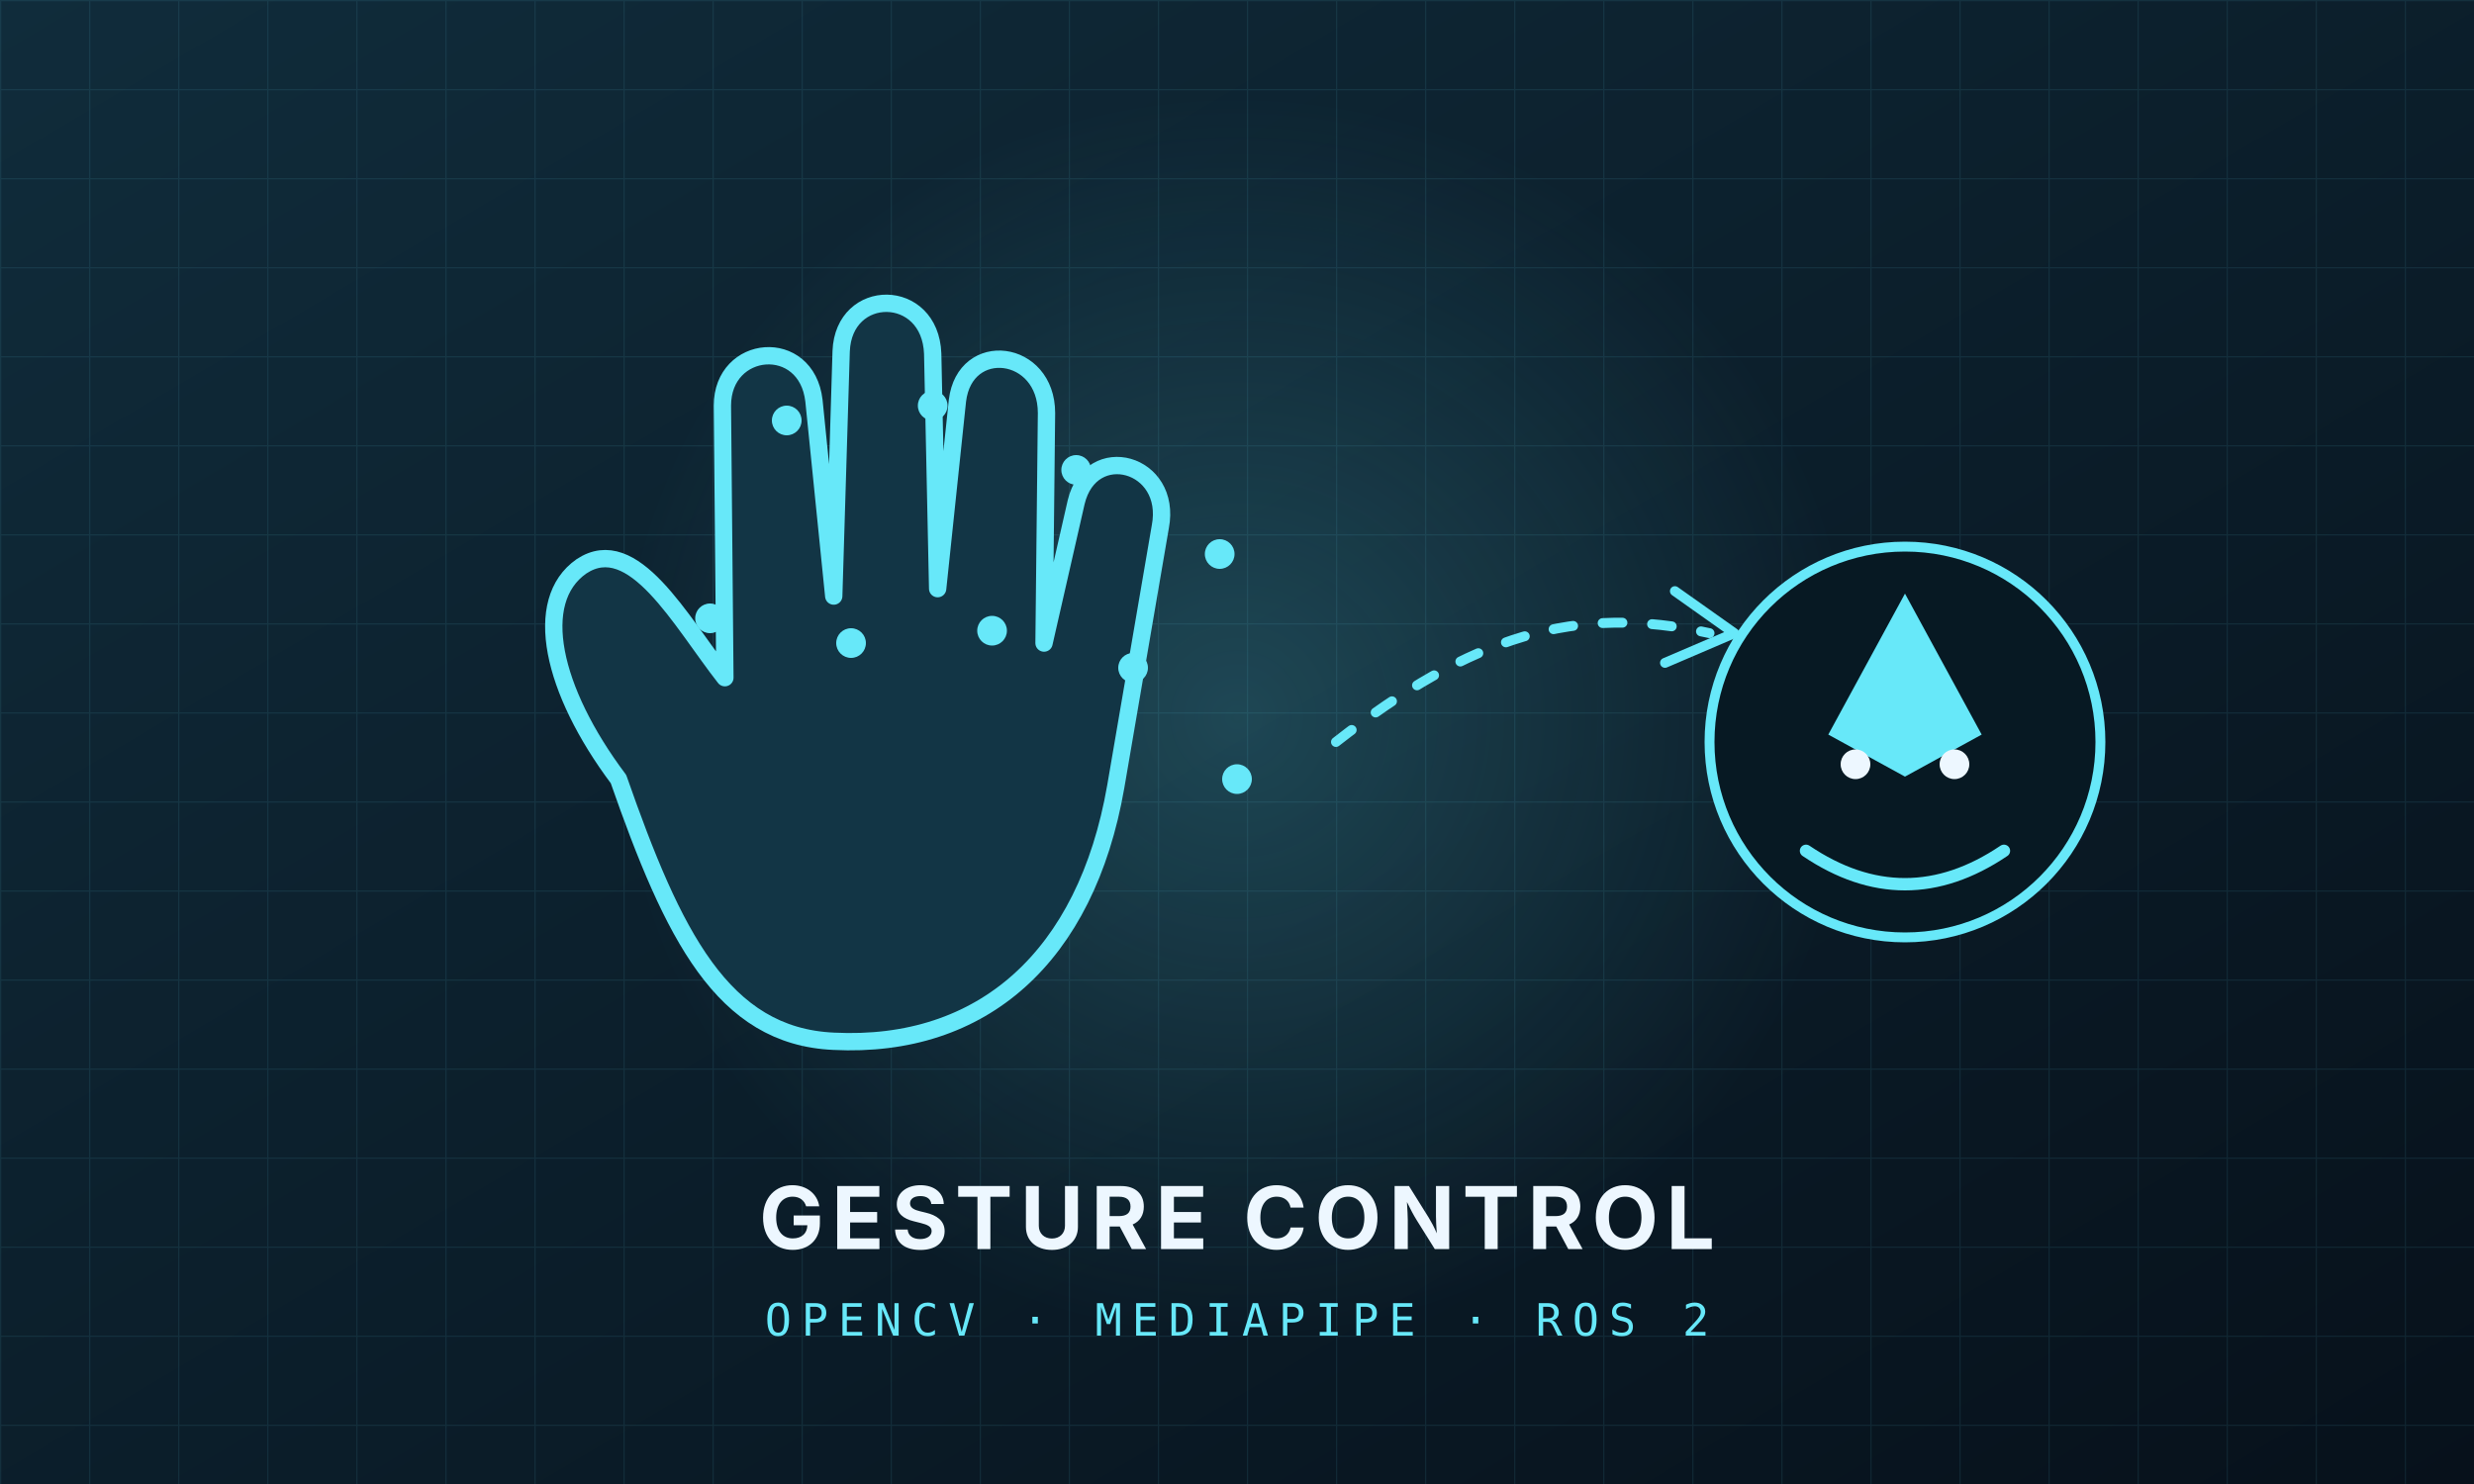
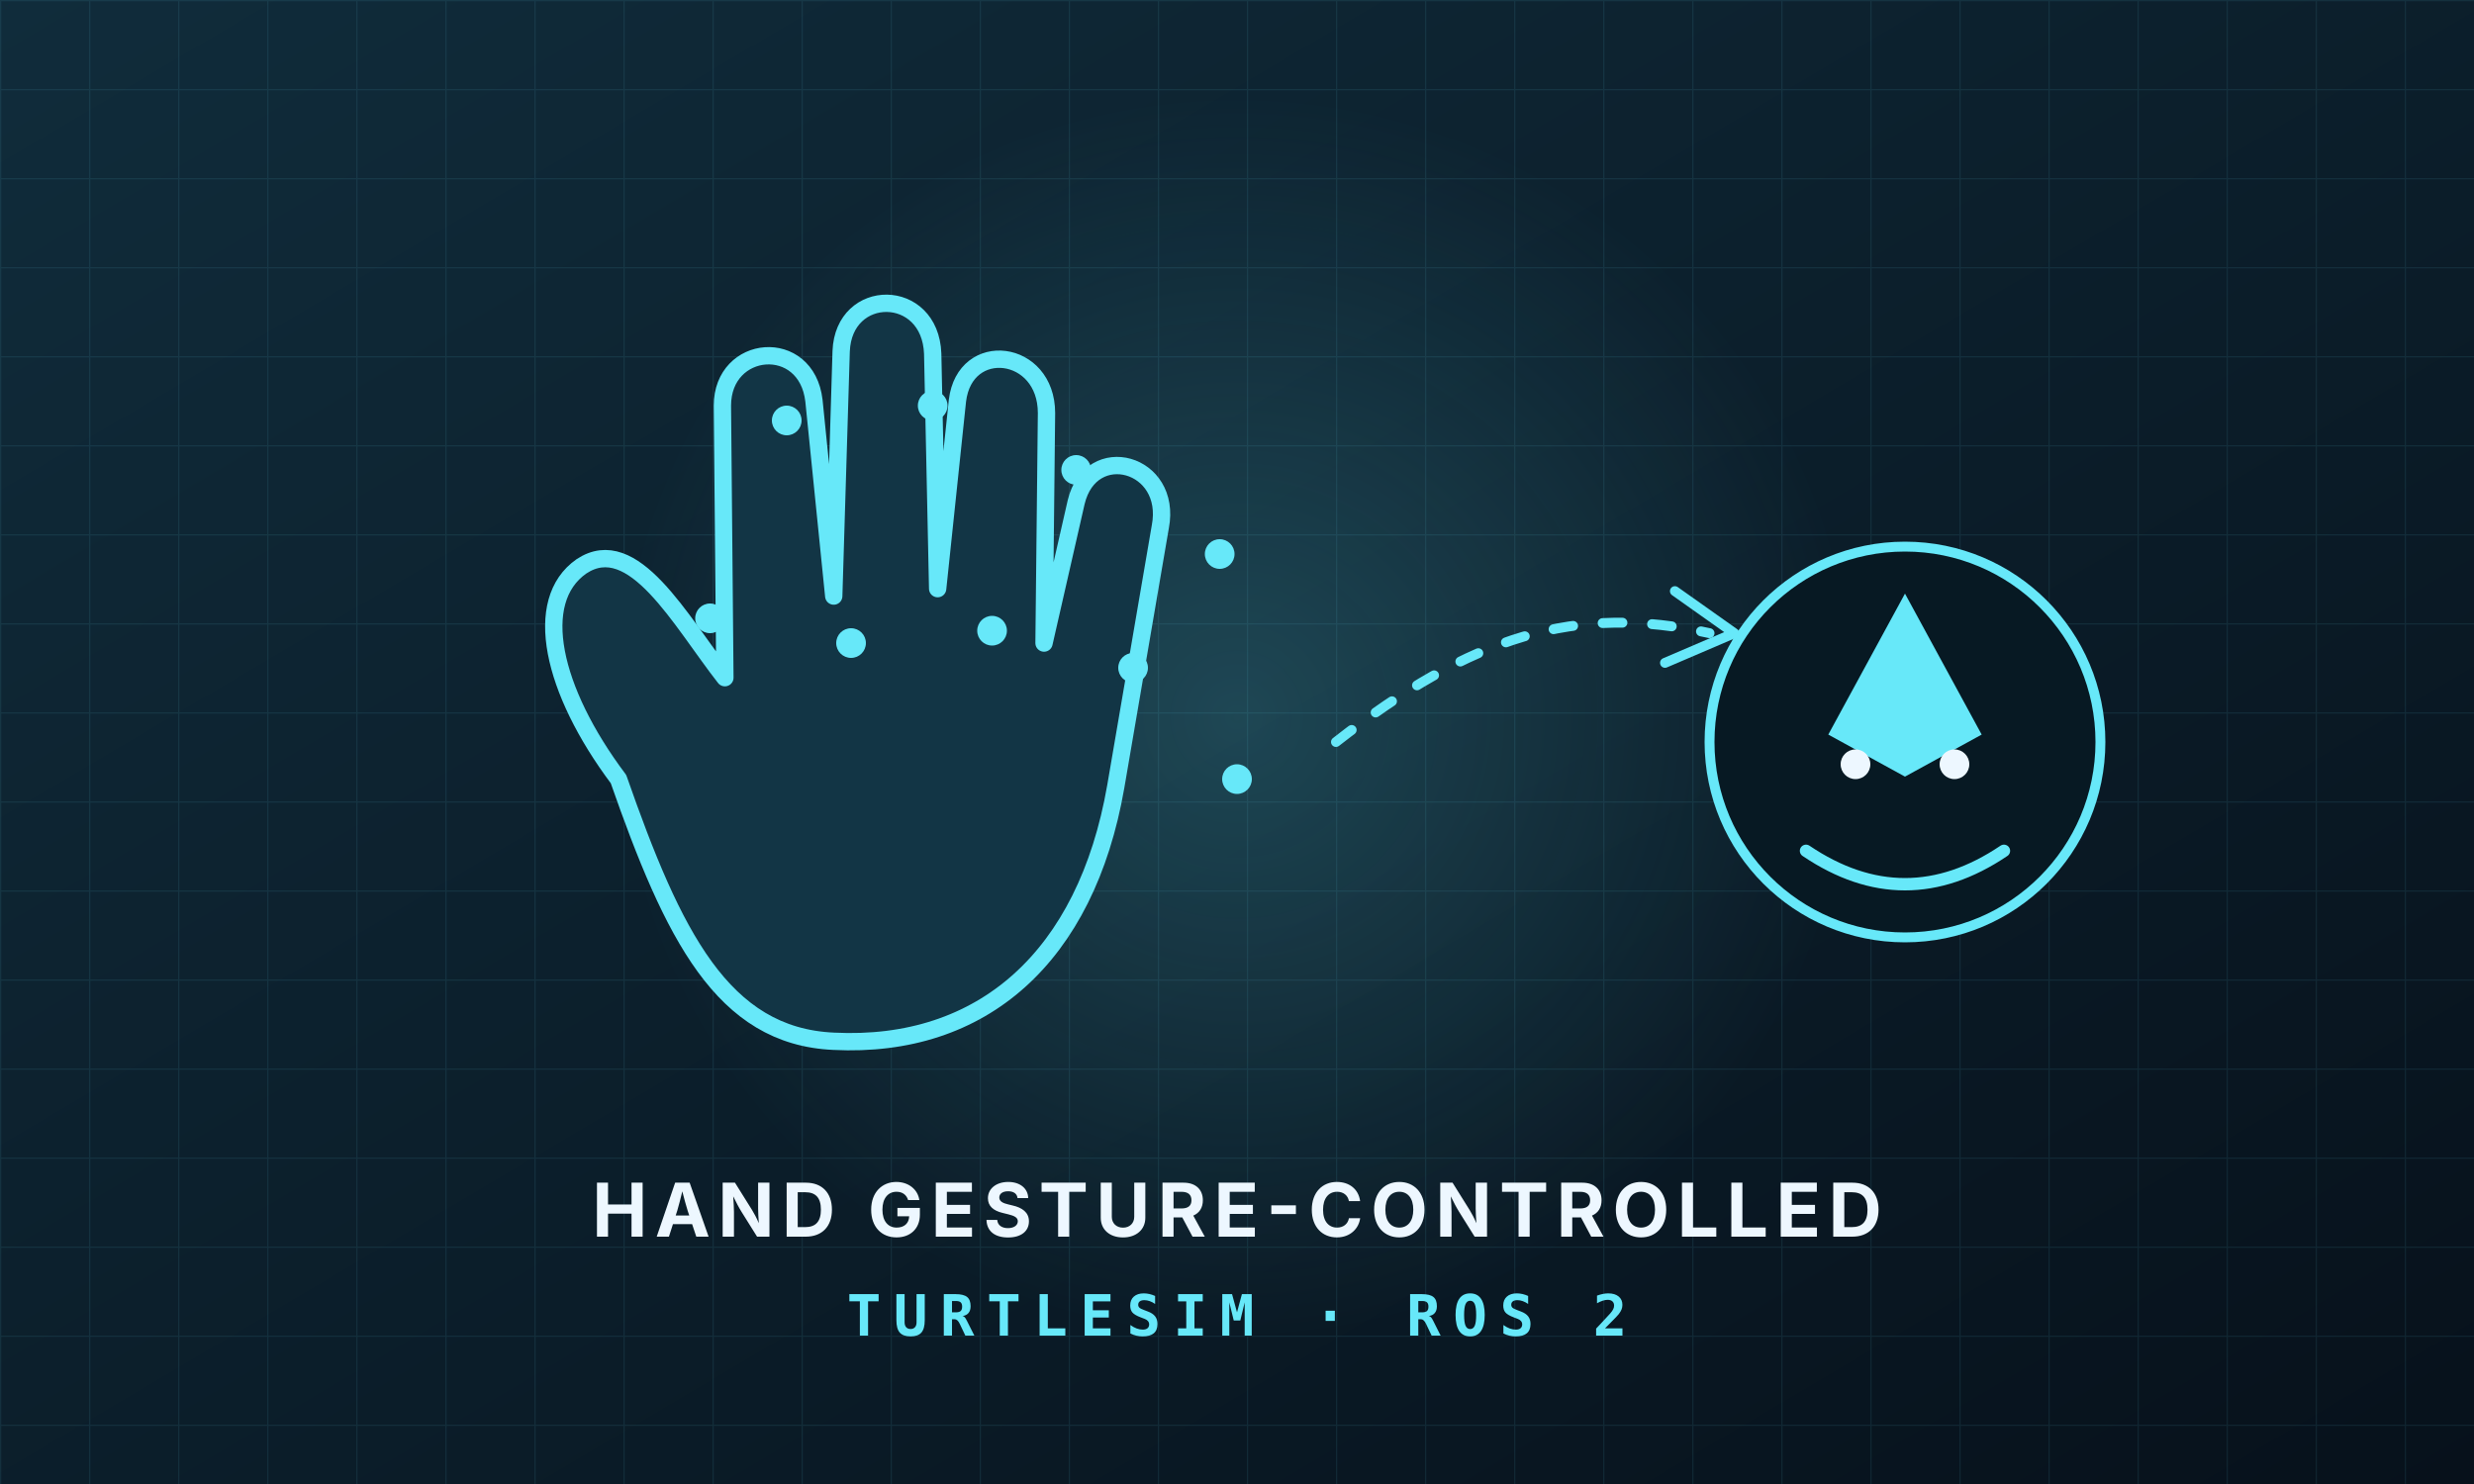
<svg xmlns="http://www.w3.org/2000/svg" viewBox="0 0 1000 600" role="img" aria-labelledby="title desc">
  <defs>
    <linearGradient id="bg" x1="0" y1="0" x2="1" y2="1">
      <stop stop-color="#102c3b" />
      <stop offset="1" stop-color="#07111b" />
    </linearGradient>
    <pattern id="grid" width="36" height="36" patternUnits="userSpaceOnUse">
      <path d="M36 0H0V36" fill="none" stroke="#67e8f9" stroke-opacity=".09" />
    </pattern>
    <radialGradient id="glow">
      <stop stop-color="#67e8f9" stop-opacity=".2" />
      <stop offset="1" stop-color="#67e8f9" stop-opacity="0" />
    </radialGradient>
    <filter id="soft">
      <feGaussianBlur stdDeviation="10" />
    </filter>
  </defs>
  <rect width="1000" height="600" fill="url(#bg)" />
  <rect width="1000" height="600" fill="url(#grid)" />
  <circle cx="500" cy="290" r="250" fill="url(#glow)" />
  <path d="M250 315c-27-36-35-72-15-86 21-14 40 22 58 45l-1-110c0-25 34-28 37-2l8 79 3-99c1-26 36-26 37 1l2 95 8-76c3-25 36-21 36 5l-1 93 13-57c6-25 39-16 34 10l-18 105c-12 69-54 106-114 103-45-2-65-43-87-106z" fill="#123545" stroke="#67e8f9" stroke-width="7" stroke-linejoin="round" />
  <g fill="#67e8f9">
    <circle cx="318" cy="170" r="6" />
    <circle cx="377" cy="164" r="6" />
    <circle cx="435" cy="190" r="6" />
    <circle cx="493" cy="224" r="6" />
    <circle cx="287" cy="250" r="6" />
    <circle cx="344" cy="260" r="6" />
    <circle cx="401" cy="255" r="6" />
    <circle cx="458" cy="270" r="6" />
    <circle cx="500" cy="315" r="6" />
  </g>
  <path d="M540 300c55-43 97-56 151-44" fill="none" stroke="#67e8f9" stroke-width="4" stroke-dasharray="8 12" stroke-linecap="round" />
  <path d="M677 239l24 17-28 12" fill="none" stroke="#67e8f9" stroke-width="4" stroke-linecap="round" stroke-linejoin="round" />
  <circle cx="770" cy="300" r="79" fill="#071923" stroke="#67e8f9" stroke-width="4" />
  <path d="M770 240l-31 57 31 17 31-17z" fill="#67e8f9" />
  <circle cx="750" cy="309" r="6" fill="#edf7ff" />
  <circle cx="790" cy="309" r="6" fill="#edf7ff" />
  <path d="M730 344q40 27 80 0" fill="none" stroke="#67e8f9" stroke-width="5" stroke-linecap="round" />
-   <text x="500" y="505" text-anchor="middle" fill="#edf7ff" font-family="Inter,Arial,sans-serif" font-size="35" font-weight="700" letter-spacing="3">GESTURE CONTROL</text>
-   <text x="500" y="540" text-anchor="middle" fill="#67e8f9" font-family="JetBrains Mono,monospace" font-size="18" letter-spacing="4">OPENCV · MEDIAPIPE · ROS 2</text>
+   <text x="500" y="500" text-anchor="middle" fill="#edf7ff" font-family="Inter,Arial,sans-serif" font-size="30" font-weight="700" letter-spacing="3">HAND GESTURE-CONTROLLED</text>
+   <text x="500" y="540" text-anchor="middle" fill="#67e8f9" font-family="JetBrains Mono,monospace" font-size="23" font-weight="700" letter-spacing="5">TURTLESIM · ROS 2</text>
</svg>
